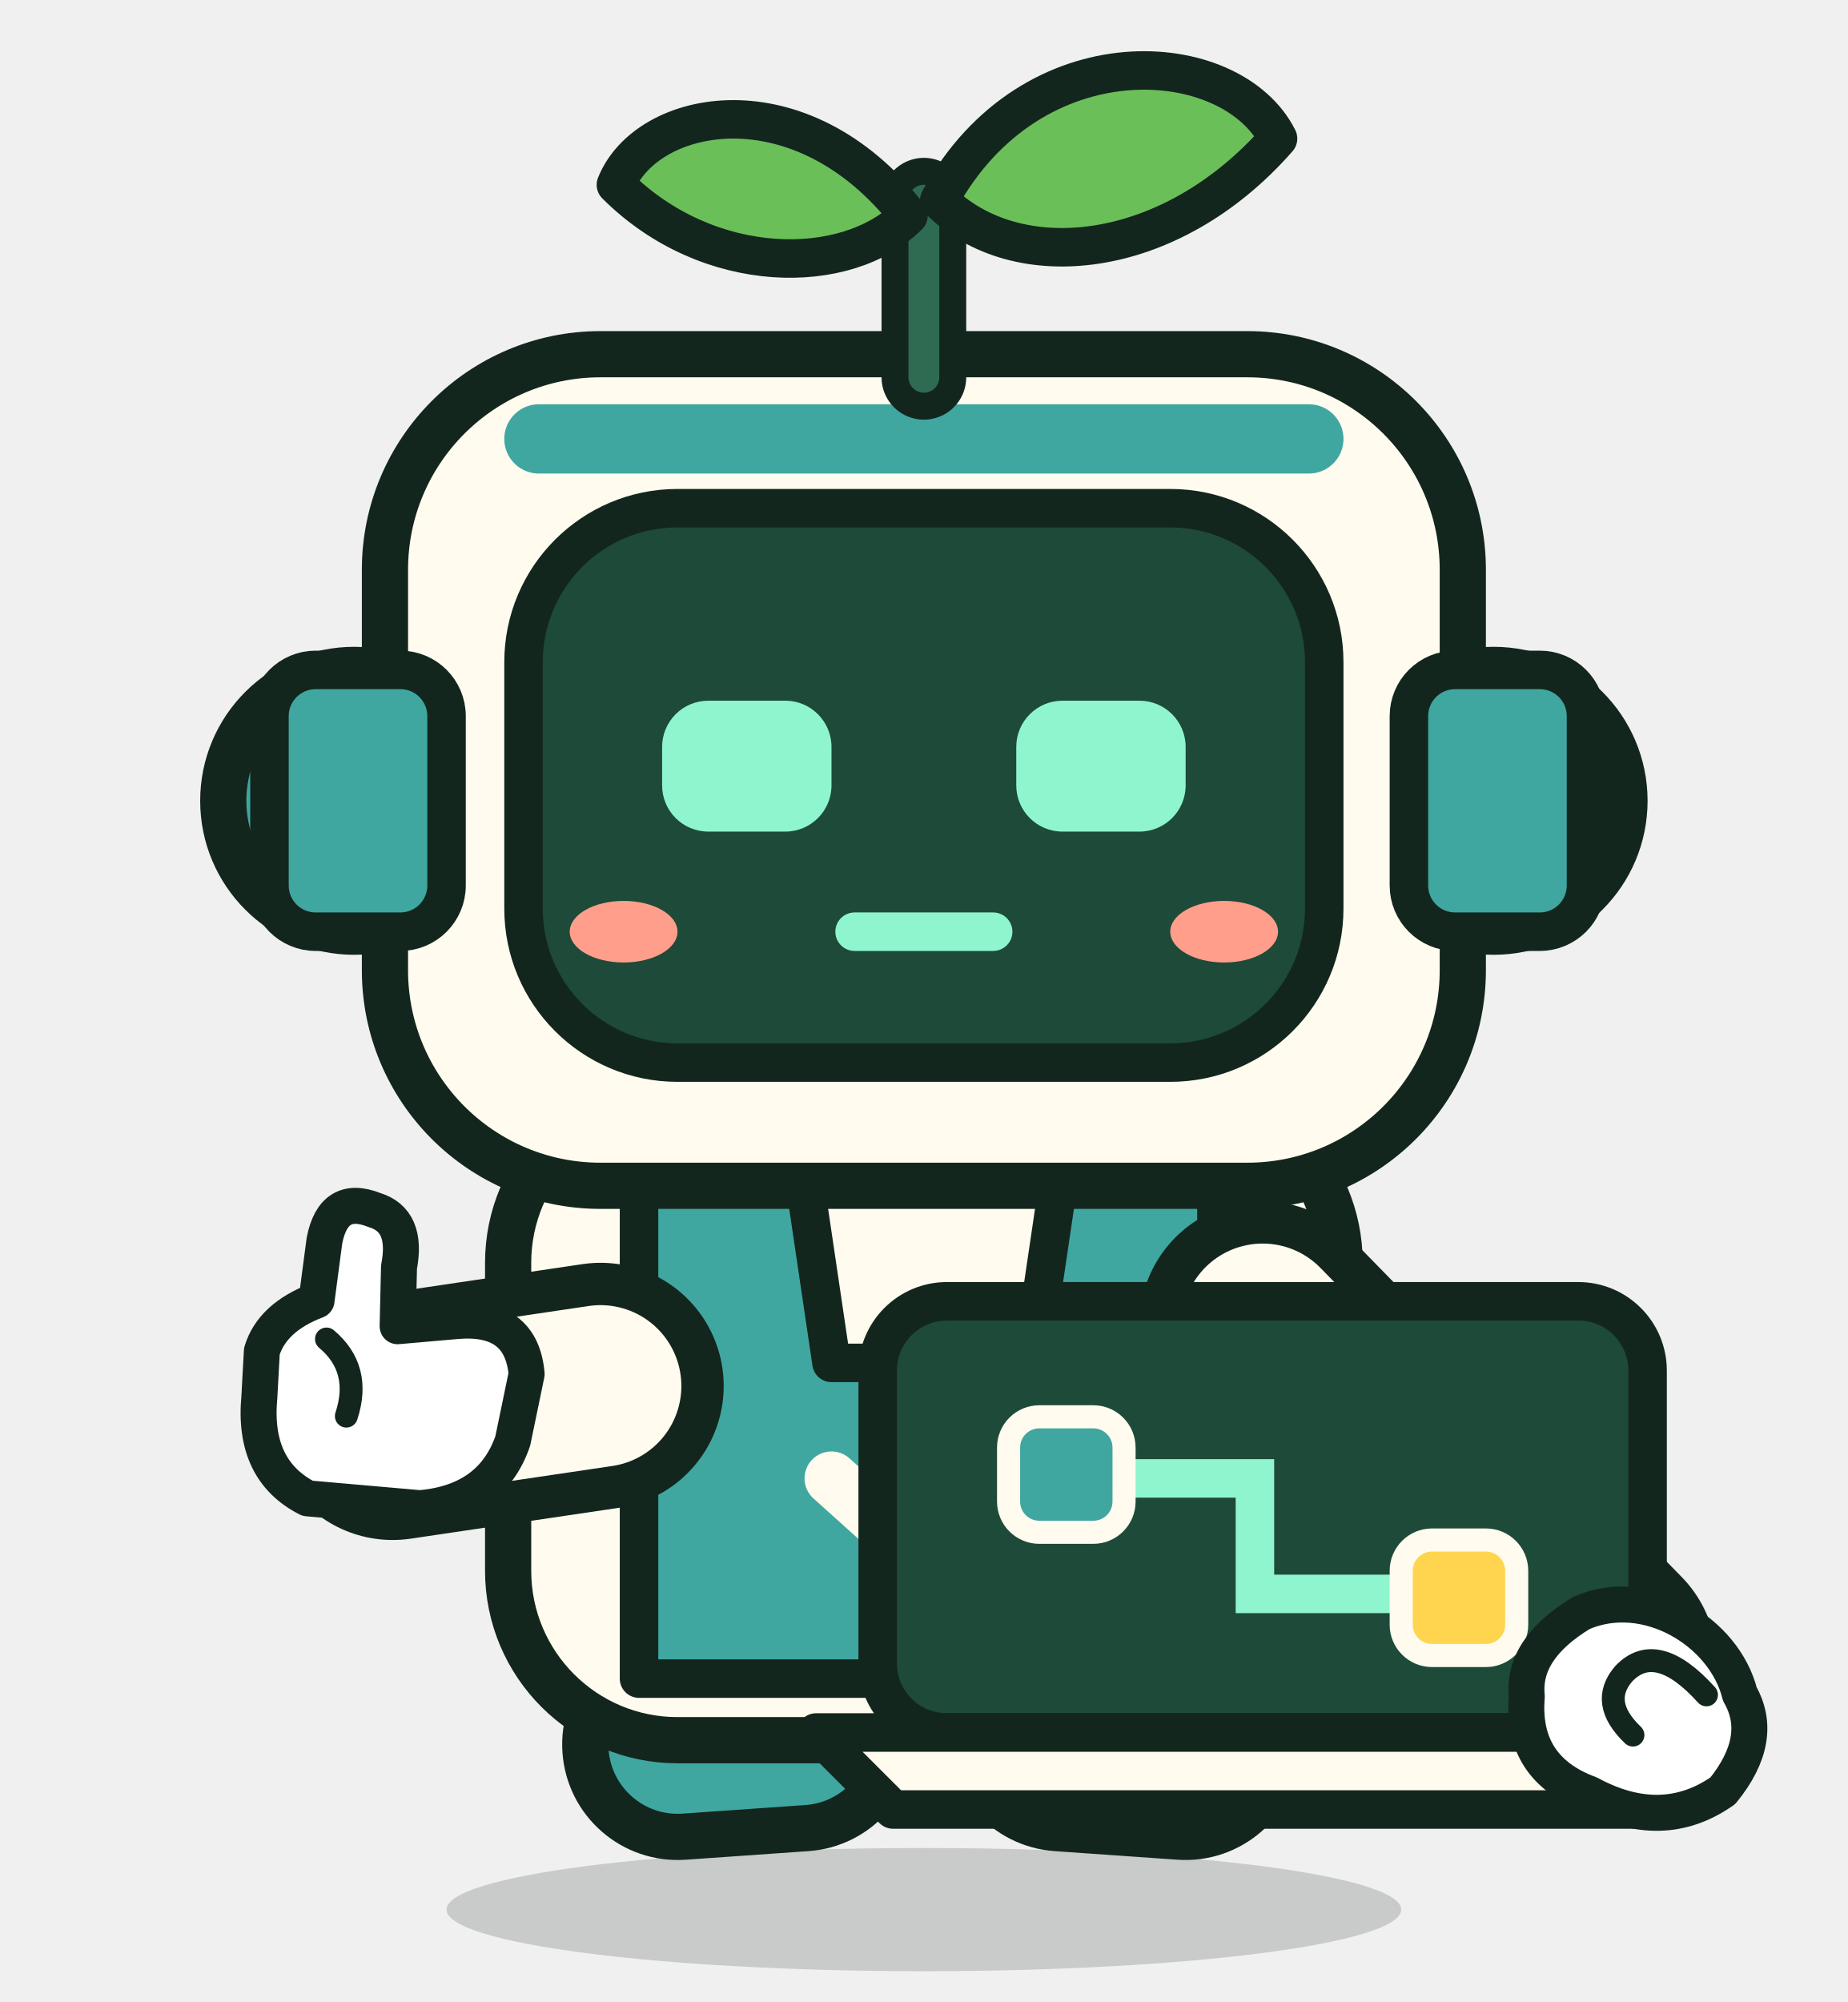
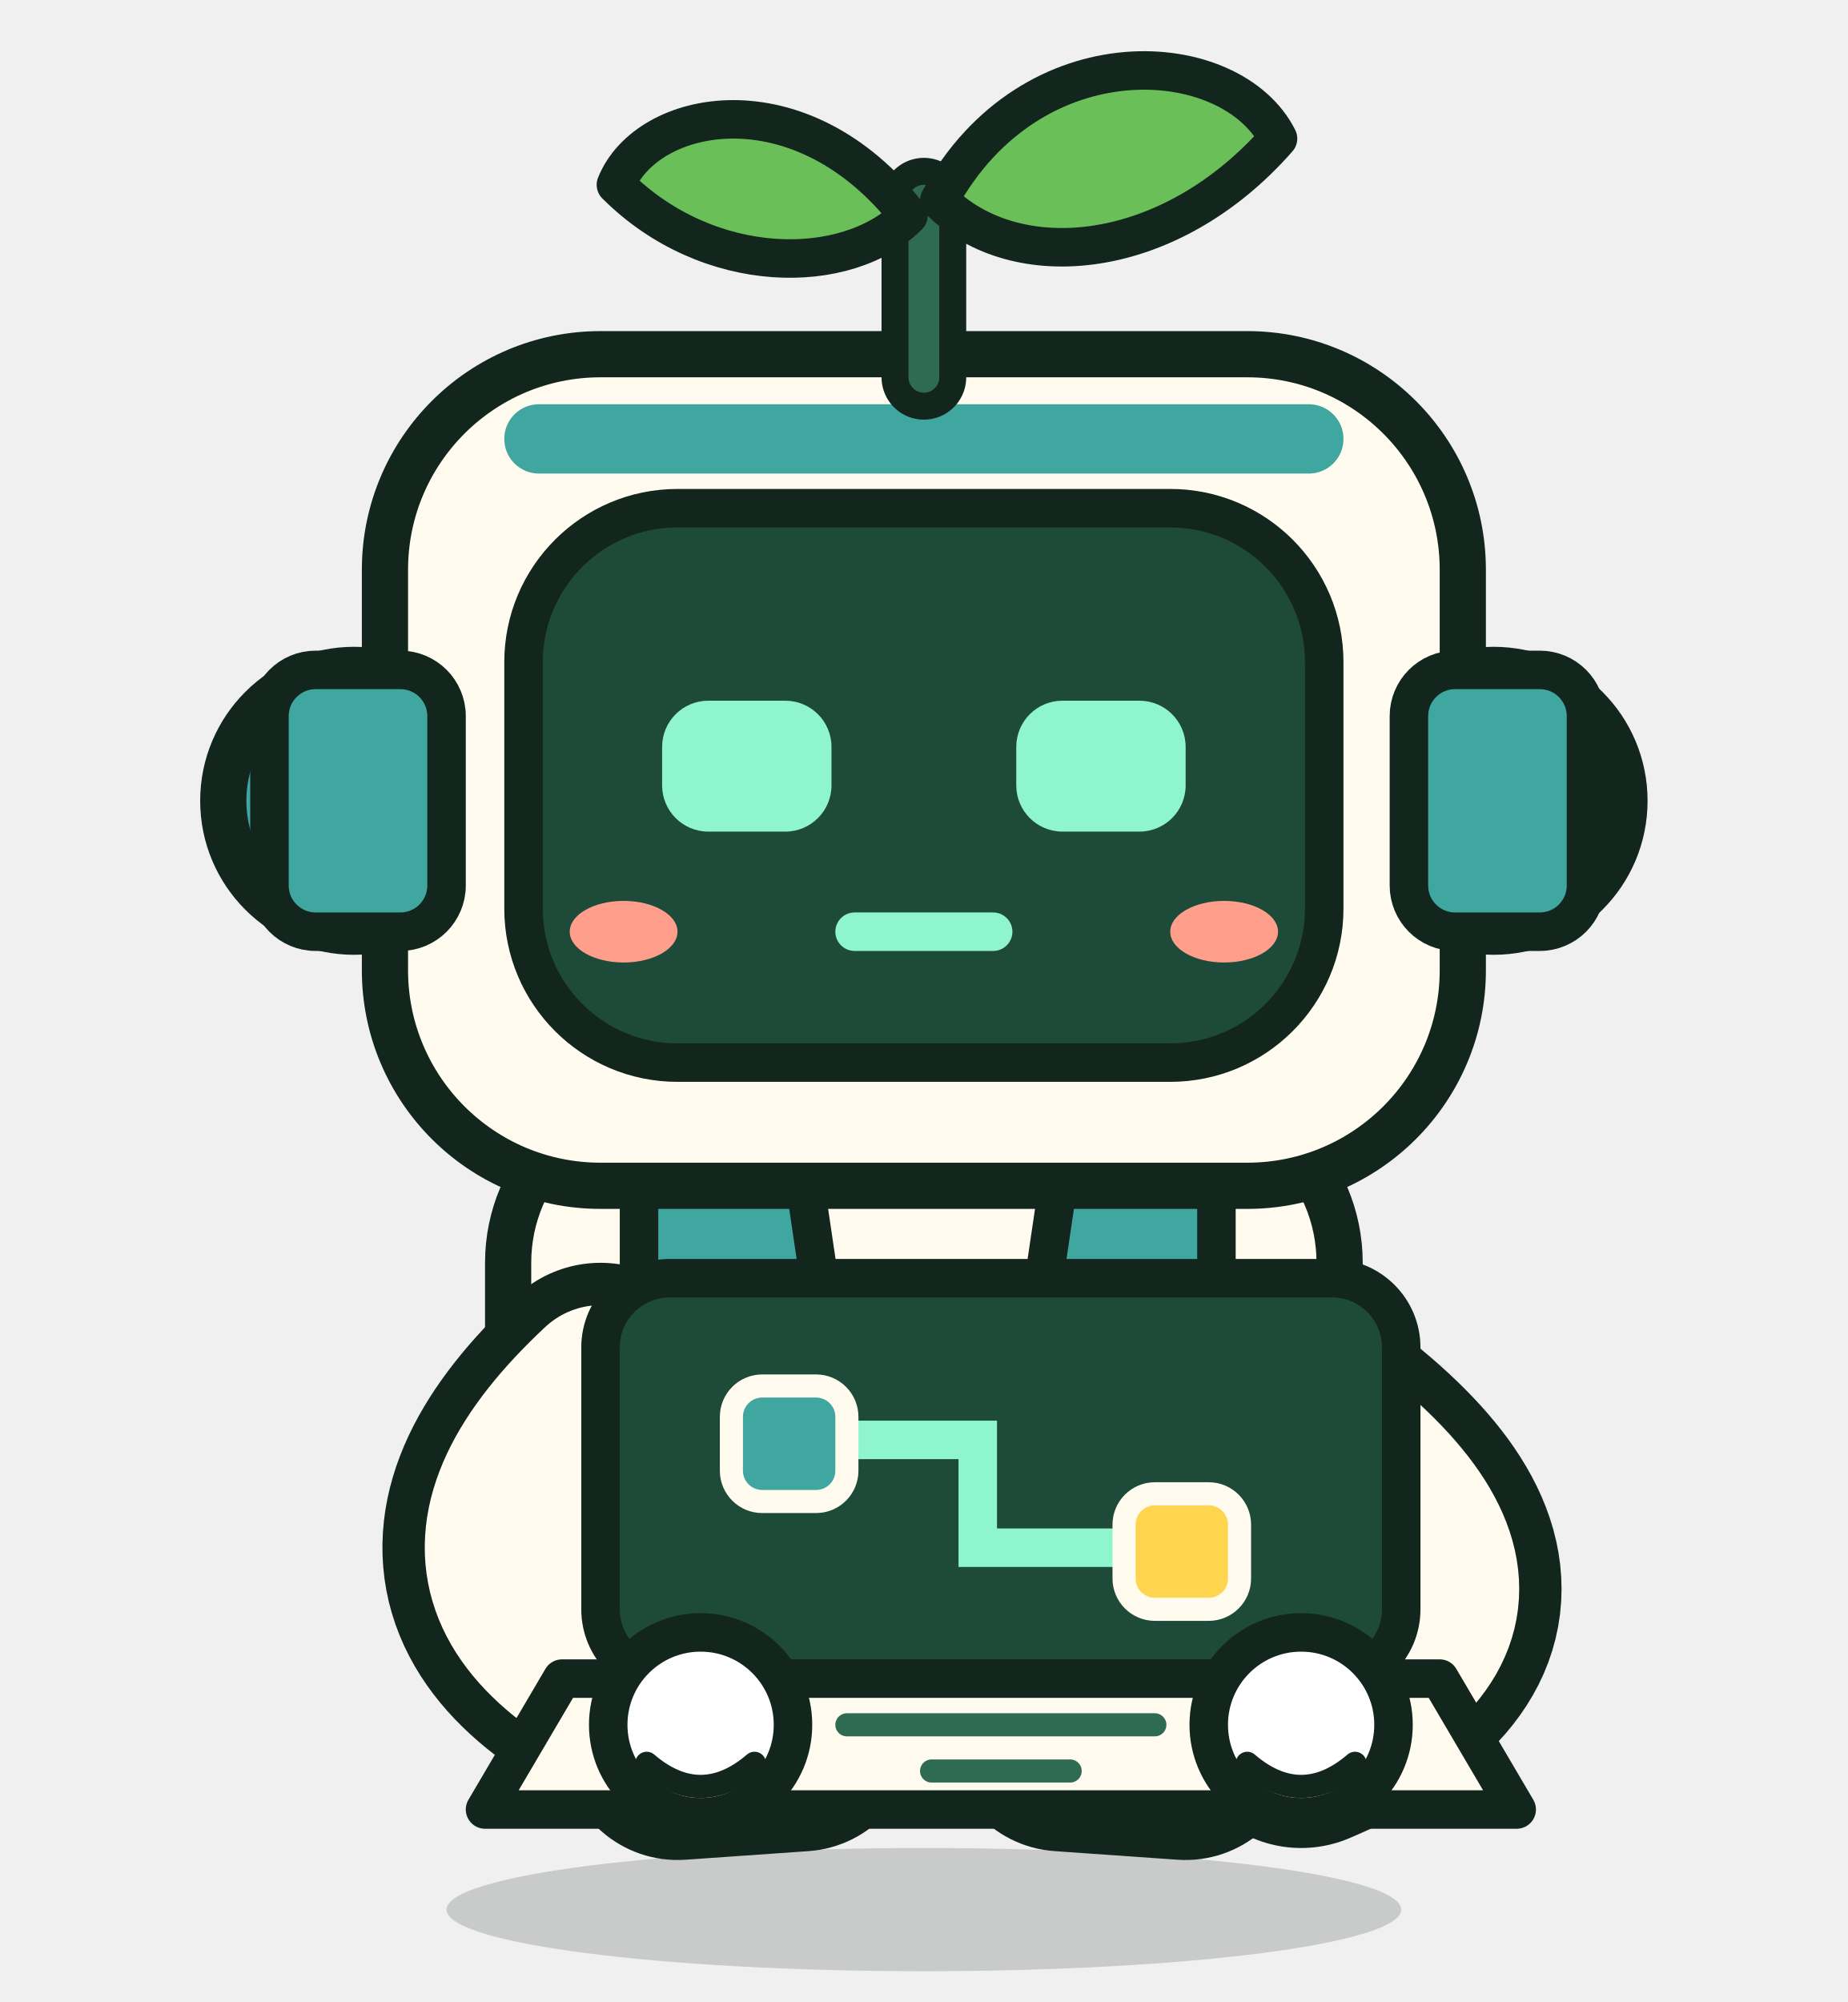
<svg xmlns="http://www.w3.org/2000/svg" class="ch ch-work" viewBox="0 0 240 260">
  <style>.ch-hop{animation:h 2.4s ease-in-out infinite}.ch-wave{transform-box:view-box;transform-origin:78px 176px;animation:w 1.6s ease-in-out infinite}.ch-eye{transform-box:fill-box;transform-origin:center;animation:b 4.5s infinite}@keyframes h{0%,100%{transform:translateY(0)}50%{transform:translateY(-8px)}}@keyframes w{0%,100%{transform:rotate(0)}50%{transform:rotate(18deg)}}@keyframes b{0%,94%,100%{transform:scaleY(1)}97%{transform:scaleY(.1)}}@media(prefers-reduced-motion:reduce){*{animation:none!important}}</style>
  <ellipse class="ch-shadow" cx="120" cy="248" rx="62" ry="8" fill="#13261E" fill-opacity=".18" />
  <g class="ch-hop">
    <rect x="76" y="214" width="40" height="24" rx="12" fill="#3FA7A0" stroke="#13261E" stroke-linejoin="round" stroke-linecap="round" stroke-width="6" transform="rotate(-4 96 226)" />
    <rect x="126" y="214" width="40" height="24" rx="12" fill="#3FA7A0" stroke="#13261E" stroke-linejoin="round" stroke-linecap="round" stroke-width="6" transform="rotate(4 146 226)" />
    <rect x="66" y="142" width="108" height="84" rx="22" fill="#FFFBEF" stroke="#13261E" stroke-linejoin="round" stroke-linecap="round" stroke-width="6" />
    <path d="M83 147 L104 150 L108 177 H134 L138 150 L158 147 V218 H83Z" fill="#3FA7A0" stroke="#13261E" stroke-linejoin="round" stroke-linecap="round" stroke-width="5" />
    <path d="M108 192 L118 201 L137 181" stroke="#FFFBEF" stroke-width="7" stroke-linecap="round" stroke-linejoin="round" fill="none" />
    <g transform="rotate(0 120 108)">
      <circle cx="46" cy="104" r="17" fill="#3FA7A0" stroke="#13261E" stroke-linejoin="round" stroke-linecap="round" stroke-width="6" />
      <circle cx="194" cy="104" r="17" fill="#3FA7A0" stroke="#13261E" stroke-linejoin="round" stroke-linecap="round" stroke-width="6" />
      <rect x="50" y="46" width="140" height="108" rx="28" fill="#FFFBEF" stroke="#13261E" stroke-linejoin="round" stroke-linecap="round" stroke-width="6" />
      <rect x="68" y="66" width="104" height="72" rx="20" fill="#1E4A39" stroke="#13261E" stroke-linejoin="round" stroke-linecap="round" stroke-width="5" />
      <g class="ch-eye">
        <rect x="86" y="91" width="22" height="17" rx="6" fill="#8FF5CF" />
        <rect x="132" y="91" width="22" height="17" rx="6" fill="#8FF5CF" />
      </g>
      <ellipse cx="81" cy="121" rx="7" ry="4" fill="#FF9E8A" />
      <ellipse cx="159" cy="121" rx="7" ry="4" fill="#FF9E8A" />
      <path d="M111 121 H129" stroke="#8FF5CF" stroke-width="5" stroke-linecap="round" />
      <path d="M70 57 H170" stroke="#3FA7A0" stroke-width="9" stroke-linecap="round" />
      <rect x="35" y="87" width="23" height="34" rx="6" fill="#3FA7A0" stroke="#13261E" stroke-linejoin="round" stroke-linecap="round" stroke-width="5" />
      <rect x="183" y="87" width="23" height="34" rx="6" fill="#3FA7A0" stroke="#13261E" stroke-linejoin="round" stroke-linecap="round" stroke-width="5" />
      <path d="M120 49 V26" stroke="#13261E" stroke-width="11" stroke-linecap="round" />
      <path d="M120 49 V26" stroke="#2F6B52" stroke-width="4" stroke-linecap="round" />
      <path d="M118 28 C104 10 84 14 80 24 C92 36 110 36 118 28Z M122 26 C134 4 160 6 166 18 C152 34 132 36 122 26Z" fill="#6BBF59" stroke="#13261E" stroke-linejoin="round" stroke-linecap="round" stroke-width="5" />
    </g>
-     <path d="M78 180 L51 184" stroke="#13261E" stroke-width="32" stroke-linecap="round" fill="none" />
-     <path d="M78 180 L51 184" stroke="#FFFBEF" stroke-width="21" stroke-linecap="round" fill="none" />
-     <g transform="translate(49 181) rotate(-5) scale(.85)">
-       <path d="M-12 15 Q-20 10-18-1 L-17-8 Q-15-13-8-15 L-6-24 Q-4-31 2-28 Q7-26 5-19 L4-10 H13 Q23-10 23-1 L20 9 Q16 18 5 18Z" fill="#FFFFFF" stroke="#13261E" stroke-linejoin="round" stroke-linecap="round" stroke-width="5.5" />
-       <path d="M-7-9 Q-2-4-5 3" fill="none" stroke="#13261E" stroke-linejoin="round" stroke-linecap="round" stroke-width="3.5" />
-     </g>
-     <path d="M164 172 L207 216" stroke="#13261E" stroke-width="32" stroke-linecap="round" fill="none" />
-     <path d="M164 172 L207 216" stroke="#FFFBEF" stroke-width="21" stroke-linecap="round" fill="none" />
-     <rect x="114" y="169" width="100" height="56" rx="9" fill="#1E4A39" stroke="#13261E" stroke-linejoin="round" stroke-linecap="round" stroke-width="5" />
-     <path d="M137 192 H163 V207 H190" stroke="#8FF5CF" stroke-width="5" fill="none" />
-     <rect x="131" y="184" width="15" height="15" rx="4" fill="#3FA7A0" stroke="#FFFBEF" stroke-width="3" />
-     <rect x="182" y="200" width="15" height="15" rx="4" fill="#FFD54F" stroke="#FFFBEF" stroke-width="3" />
-     <path d="M106 225 H222 L213 235 H116Z" fill="#FFFBEF" stroke="#13261E" stroke-linejoin="round" stroke-linecap="round" stroke-width="5" />
-     <g transform="translate(212 221) rotate(10) scale(.85)">
-       <path d="M-10-12 C-1-18 12-13 16-4 Q21 2 16 11 Q8 19-4 15 Q-15 13-16 2 Q-18-5-10-12Z" fill="#FFFFFF" stroke="#13261E" stroke-linejoin="round" stroke-linecap="round" stroke-width="5.5" />
-       <path d="M11-3 Q2-10-2-4 Q-5 1 1 5" fill="none" stroke="#13261E" stroke-linejoin="round" stroke-linecap="round" stroke-width="3.5" />
-     </g>
+     <path d="M78 180 Q48 208 91 224" stroke="#13261E" stroke-width="32" stroke-linecap="round" fill="none" />
+     <path d="M78 180 Q48 208 91 224" stroke="#FFFBEF" stroke-width="21" stroke-linecap="round" fill="none" />
+     <path d="M164 180 Q207 208 169 224" stroke="#13261E" stroke-width="32" stroke-linecap="round" fill="none" />
+     <path d="M164 180 Q207 208 169 224" stroke="#FFFBEF" stroke-width="21" stroke-linecap="round" fill="none" />
+     <rect x="78" y="166" width="104" height="52" rx="9" fill="#1E4A39" stroke="#13261E" stroke-linejoin="round" stroke-linecap="round" stroke-width="5" />
+     <path d="M101 187 H127 V201 H154" stroke="#8FF5CF" stroke-width="5" fill="none" />
+     <rect x="95" y="180" width="15" height="15" rx="4" fill="#3FA7A0" stroke="#FFFBEF" stroke-width="3" />
+     <rect x="146" y="194" width="15" height="15" rx="4" fill="#FFD54F" stroke="#FFFBEF" stroke-width="3" />
+     <path d="M73 218 H187 L197 235 H63Z" fill="#FFFBEF" stroke="#13261E" stroke-linejoin="round" stroke-linecap="round" stroke-width="5" />
+     <path d="M110 224 H150 M121 230 H139" stroke="#2F6B52" stroke-width="3" stroke-linecap="round" />
+     <circle cx="91" cy="224" r="12" fill="#FFFFFF" stroke="#13261E" stroke-linejoin="round" stroke-linecap="round" stroke-width="5" />
+     <path d="M84 229 q7 6 14 0" stroke="#13261E" stroke-width="3" fill="none" stroke-linecap="round" />
+     <circle cx="169" cy="224" r="12" fill="#FFFFFF" stroke="#13261E" stroke-linejoin="round" stroke-linecap="round" stroke-width="5" />
+     <path d="M162 229 q7 6 14 0" stroke="#13261E" stroke-width="3" fill="none" stroke-linecap="round" />
  </g>
</svg>
